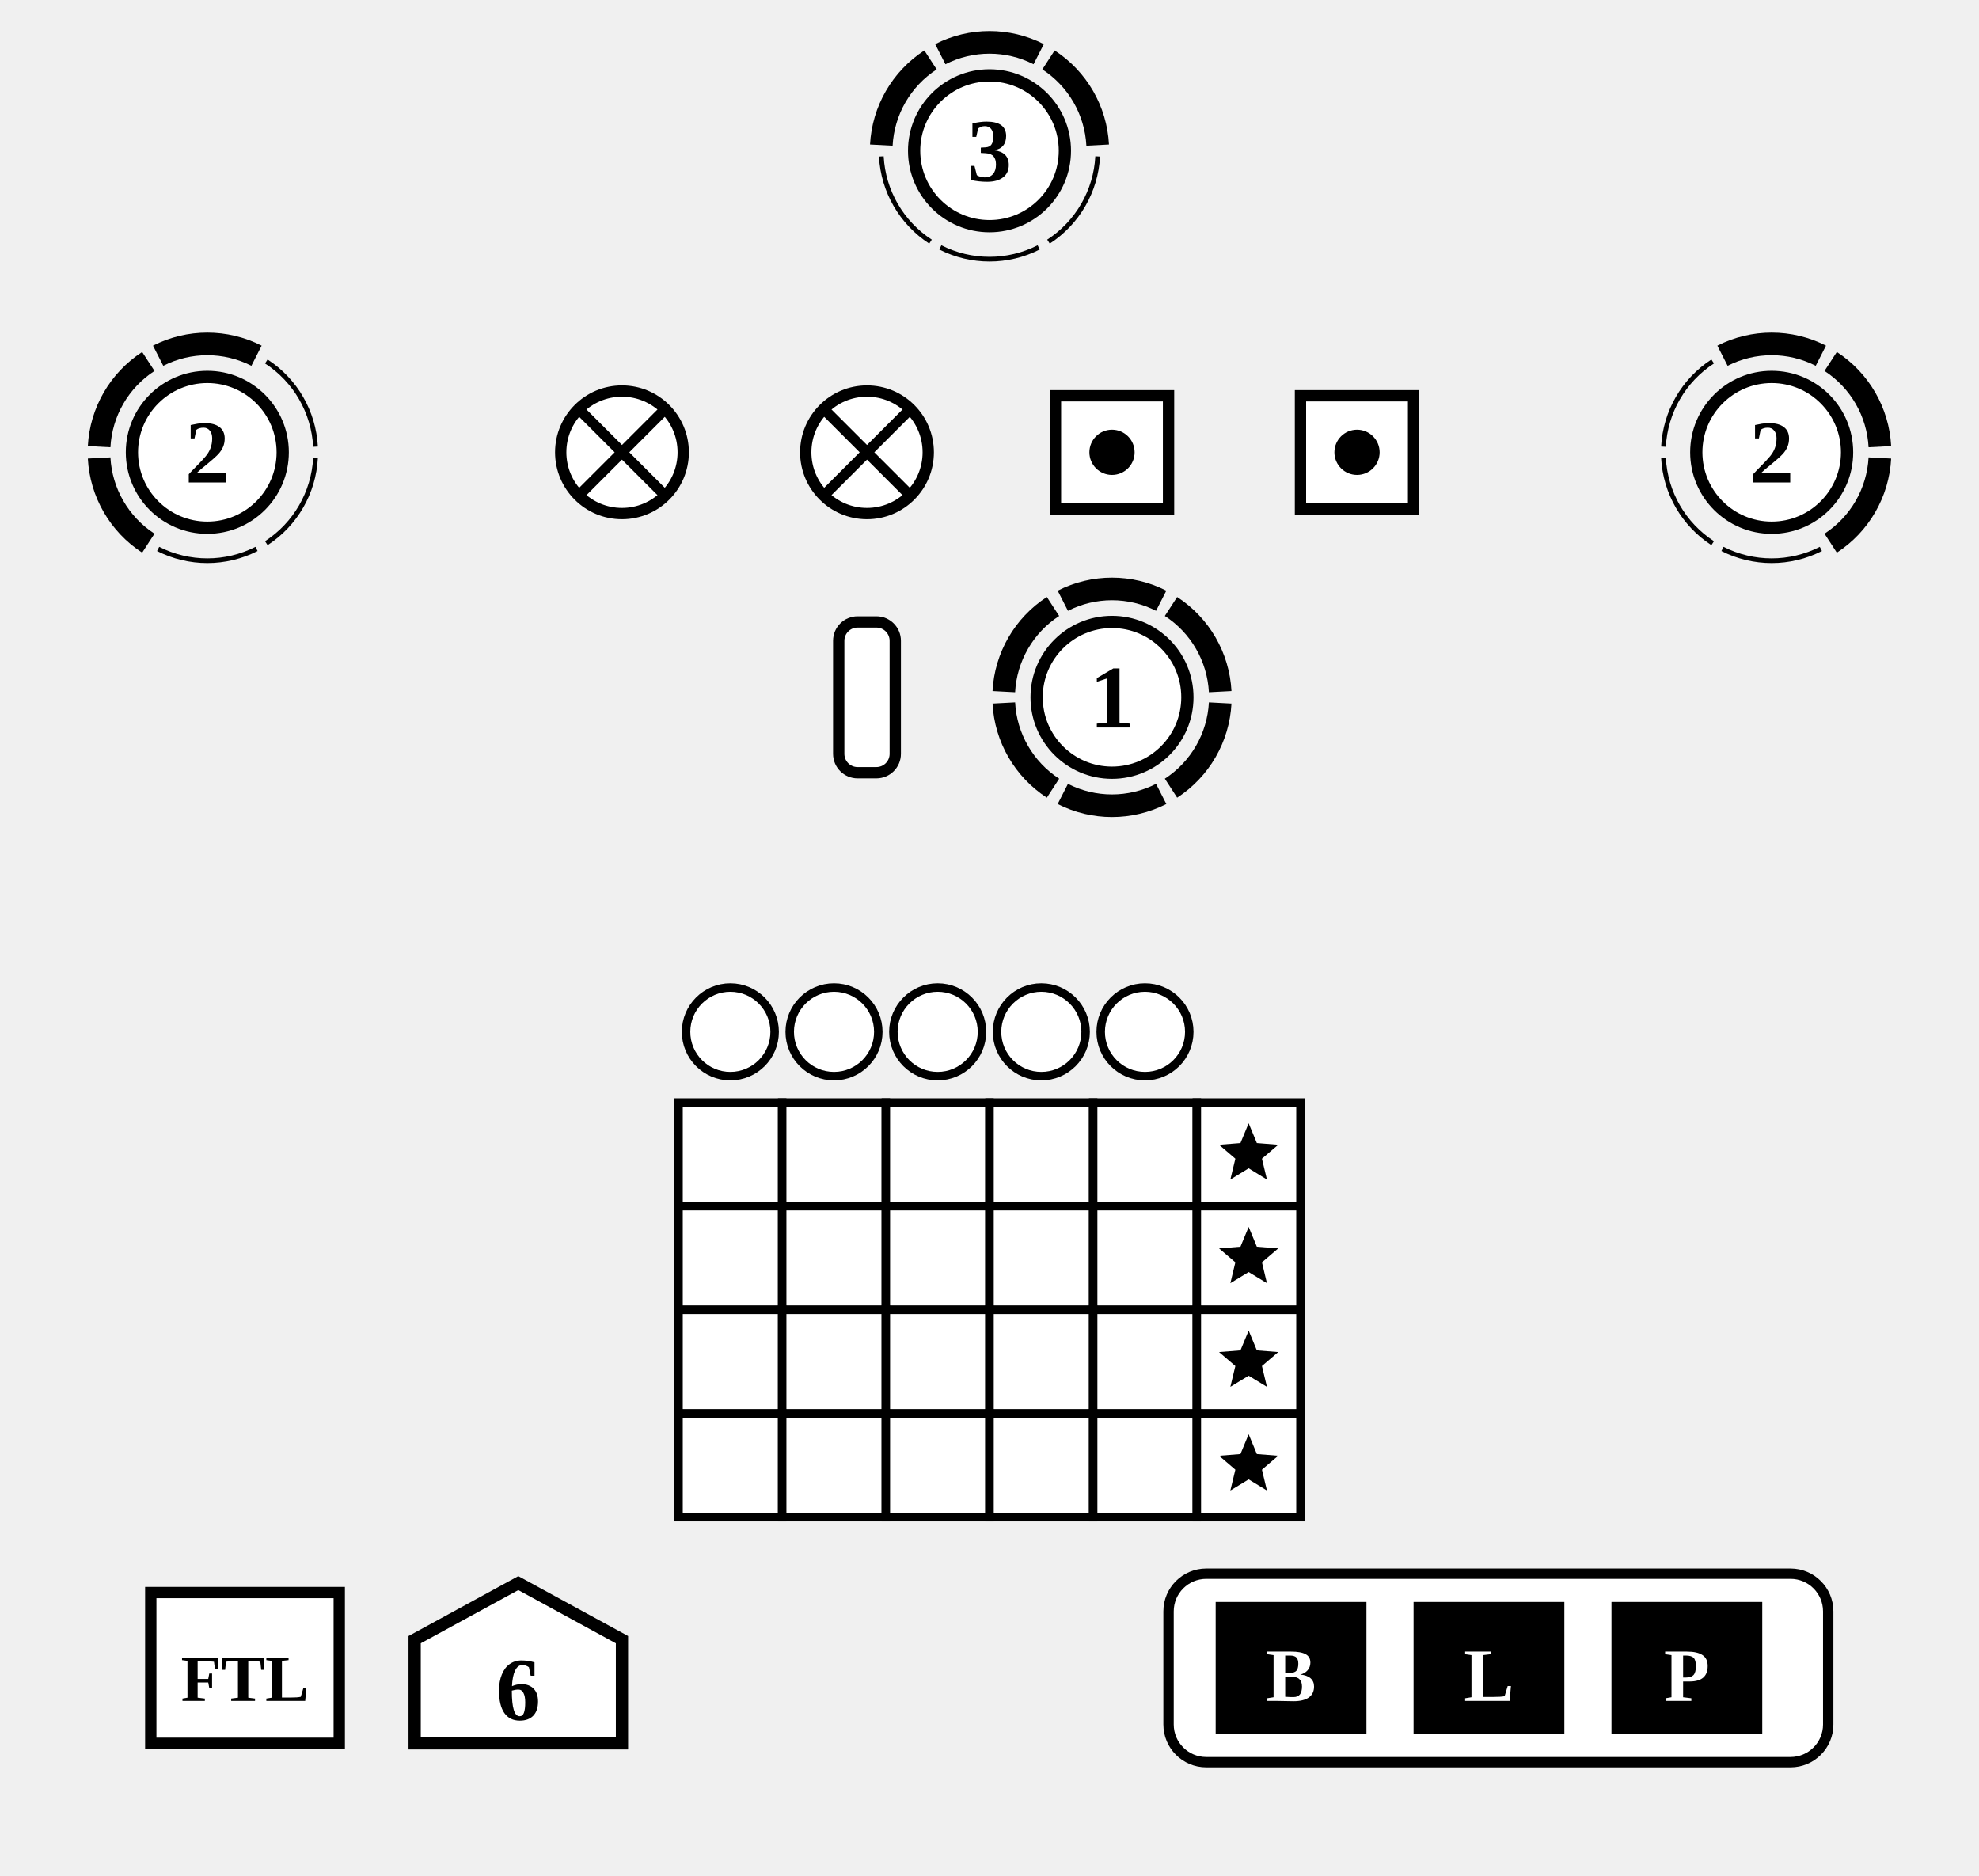
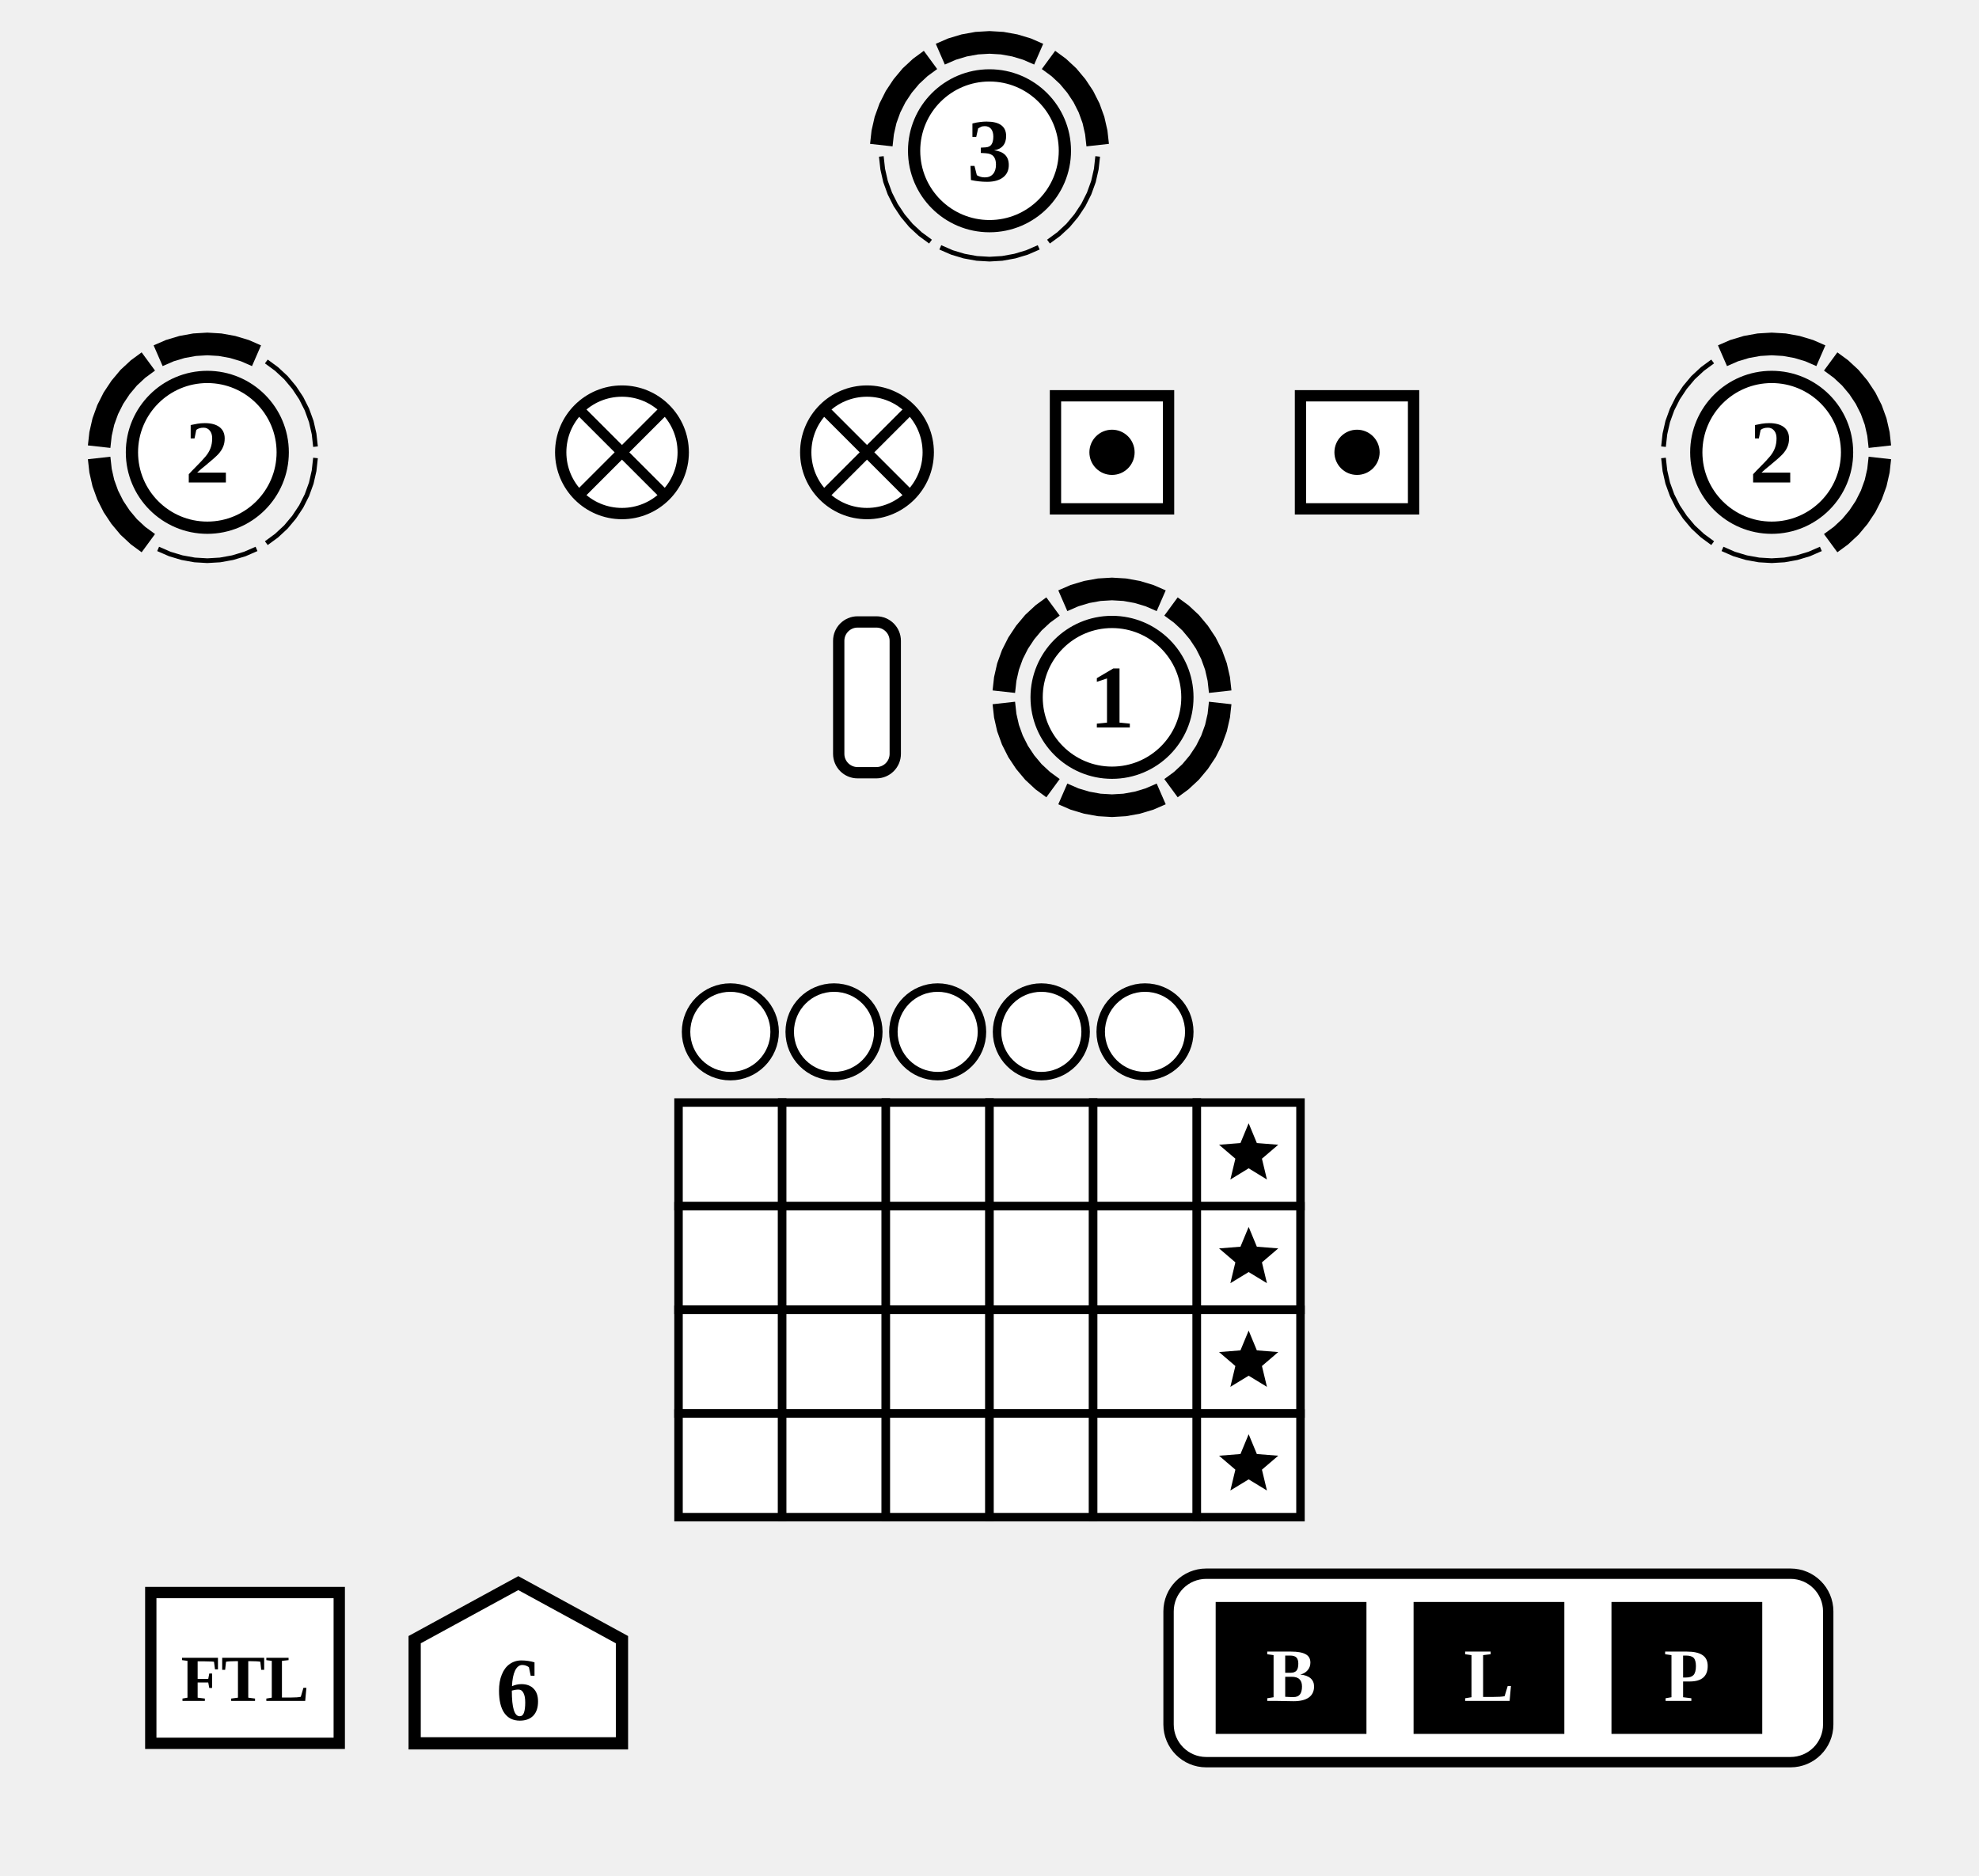
<svg xmlns="http://www.w3.org/2000/svg" viewBox="0 0 210 199" class="ssd">
  <circle cx="105" cy="16" r="8" fill="white" stroke="black" stroke-width="1.3" />
  <text x="105" y="19.2" font-size="9.5" text-anchor="middle" fill="black" font-weight="700">3</text>
-   <path d="M99.78 5.75 A11.5 11.5 0 0 1 110.22 5.75" fill="none" stroke="black" stroke-width="2.4" />
-   <path d="M111.26 6.36 A11.5 11.5 0 0 1 116.48 15.4" fill="none" stroke="black" stroke-width="2.4" />
-   <path d="M116.48 16.6 A11.5 11.5 0 0 1 111.26 25.64" fill="none" stroke="black" stroke-width="0.5" />
-   <path d="M110.22 26.25 A11.5 11.5 0 0 1 99.78 26.25" fill="none" stroke="black" stroke-width="0.5" />
-   <path d="M98.74 25.64 A11.5 11.5 0 0 1 93.52 16.6" fill="none" stroke="black" stroke-width="0.5" />
-   <path d="M93.52 15.4 A11.5 11.5 0 0 1 98.74 6.36" fill="none" stroke="black" stroke-width="2.4" />
+   <path d="M99.78 5.75 L101.02 5.21 L102.32 4.82 L103.65 4.58 L105 4.5 L106.35 4.58 L107.68 4.82 L108.98 5.21 L110.22 5.75" fill="none" stroke="black" stroke-width="2.4" />
+   <path d="M111.26 6.36 L112.35 7.16 L113.34 8.08 L114.21 9.12 L114.96 10.25 L115.57 11.46 L116.03 12.73 L116.33 14.05 L116.48 15.4" fill="none" stroke="black" stroke-width="2.4" />
+   <path d="M116.48 16.6 L116.33 17.95 L116.03 19.27 L115.57 20.54 L114.96 21.75 L114.21 22.88 L113.34 23.92 L112.35 24.84 L111.26 25.64" fill="none" stroke="black" stroke-width="0.5" />
+   <path d="M110.22 26.25 L108.98 26.79 L107.68 27.18 L106.35 27.42 L105 27.5 L103.65 27.42 L102.32 27.18 L101.02 26.79 L99.78 26.25" fill="none" stroke="black" stroke-width="0.5" />
+   <path d="M98.74 25.64 L97.65 24.84 L96.66 23.92 L95.79 22.88 L95.04 21.75 L94.43 20.54 L93.97 19.27 L93.67 17.95 L93.52 16.6" fill="none" stroke="black" stroke-width="0.5" />
+   <path d="M93.52 15.4 L93.67 14.05 L93.97 12.73 L94.43 11.46 L95.04 10.25 L95.79 9.12 L96.66 8.08 L97.65 7.16 L98.74 6.36" fill="none" stroke="black" stroke-width="2.4" />
  <circle cx="22" cy="48" r="8" fill="white" stroke="black" stroke-width="1.3" />
  <text x="22" y="51.2" font-size="9.5" text-anchor="middle" fill="black" font-weight="700">2</text>
-   <path d="M16.78 37.75 A11.5 11.5 0 0 1 27.22 37.75" fill="none" stroke="black" stroke-width="2.4" />
-   <path d="M28.26 38.36 A11.5 11.5 0 0 1 33.48 47.4" fill="none" stroke="black" stroke-width="0.5" />
-   <path d="M33.48 48.6 A11.5 11.5 0 0 1 28.26 57.64" fill="none" stroke="black" stroke-width="0.5" />
-   <path d="M27.22 58.25 A11.5 11.5 0 0 1 16.78 58.25" fill="none" stroke="black" stroke-width="0.5" />
-   <path d="M15.74 57.64 A11.5 11.5 0 0 1 10.52 48.6" fill="none" stroke="black" stroke-width="2.4" />
-   <path d="M10.52 47.4 A11.5 11.5 0 0 1 15.74 38.36" fill="none" stroke="black" stroke-width="2.4" />
+   <path d="M16.78 37.75 L18.02 37.21 L19.32 36.82 L20.65 36.58 L22 36.5 L23.35 36.58 L24.68 36.82 L25.98 37.21 L27.22 37.75" fill="none" stroke="black" stroke-width="2.4" />
+   <path d="M28.26 38.36 L29.35 39.16 L30.34 40.08 L31.21 41.12 L31.96 42.25 L32.57 43.46 L33.03 44.73 L33.33 46.05 L33.48 47.4" fill="none" stroke="black" stroke-width="0.5" />
+   <path d="M33.48 48.6 L33.33 49.95 L33.03 51.27 L32.57 52.54 L31.96 53.75 L31.21 54.88 L30.34 55.92 L29.35 56.84 L28.26 57.64" fill="none" stroke="black" stroke-width="0.5" />
+   <path d="M27.22 58.25 L25.98 58.79 L24.68 59.18 L23.35 59.42 L22 59.5 L20.65 59.42 L19.32 59.18 L18.02 58.79 L16.78 58.25" fill="none" stroke="black" stroke-width="0.5" />
+   <path d="M15.74 57.64 L14.65 56.84 L13.66 55.92 L12.79 54.88 L12.04 53.75 L11.43 52.54 L10.97 51.27 L10.67 49.95 L10.52 48.6" fill="none" stroke="black" stroke-width="2.4" />
+   <path d="M10.52 47.4 L10.67 46.05 L10.97 44.73 L11.43 43.46 L12.04 42.25 L12.79 41.12 L13.66 40.08 L14.65 39.16 L15.74 38.36" fill="none" stroke="black" stroke-width="2.4" />
  <circle cx="188" cy="48" r="8" fill="white" stroke="black" stroke-width="1.3" />
  <text x="188" y="51.2" font-size="9.5" text-anchor="middle" fill="black" font-weight="700">2</text>
-   <path d="M182.78 37.75 A11.5 11.5 0 0 1 193.22 37.75" fill="none" stroke="black" stroke-width="2.4" />
-   <path d="M194.26 38.36 A11.5 11.5 0 0 1 199.48 47.4" fill="none" stroke="black" stroke-width="2.4" />
-   <path d="M199.48 48.6 A11.5 11.5 0 0 1 194.26 57.64" fill="none" stroke="black" stroke-width="2.4" />
-   <path d="M193.22 58.25 A11.5 11.5 0 0 1 182.78 58.25" fill="none" stroke="black" stroke-width="0.5" />
-   <path d="M181.74 57.64 A11.5 11.5 0 0 1 176.52 48.6" fill="none" stroke="black" stroke-width="0.5" />
-   <path d="M176.52 47.4 A11.5 11.5 0 0 1 181.74 38.36" fill="none" stroke="black" stroke-width="0.5" />
+   <path d="M182.78 37.75 L184.02 37.21 L185.32 36.82 L186.65 36.58 L188 36.5 L189.35 36.58 L190.68 36.82 L191.98 37.21 L193.22 37.75" fill="none" stroke="black" stroke-width="2.4" />
+   <path d="M194.26 38.36 L195.35 39.16 L196.34 40.08 L197.21 41.12 L197.96 42.25 L198.57 43.46 L199.03 44.73 L199.33 46.05 L199.48 47.4" fill="none" stroke="black" stroke-width="2.4" />
+   <path d="M199.48 48.6 L199.33 49.95 L199.03 51.27 L198.57 52.54 L197.96 53.75 L197.21 54.88 L196.34 55.92 L195.35 56.84 L194.26 57.64" fill="none" stroke="black" stroke-width="2.4" />
+   <path d="M193.22 58.25 L191.98 58.79 L190.68 59.18 L189.35 59.42 L188 59.5 L186.65 59.42 L185.32 59.18 L184.02 58.79 L182.78 58.25" fill="none" stroke="black" stroke-width="0.5" />
+   <path d="M181.74 57.64 L180.65 56.84 L179.66 55.92 L178.79 54.88 L178.04 53.75 L177.43 52.54 L176.97 51.27 L176.67 49.95 L176.52 48.6" fill="none" stroke="black" stroke-width="0.5" />
+   <path d="M176.52 47.4 L176.67 46.05 L176.97 44.73 L177.43 43.46 L178.04 42.25 L178.79 41.12 L179.66 40.08 L180.65 39.16 L181.74 38.36" fill="none" stroke="black" stroke-width="0.5" />
  <circle cx="66" cy="48" r="6.5" fill="white" stroke="black" stroke-width="1.2" />
  <path d="M61.5 43.5 L70.5 52.5 M70.5 43.5 L61.5 52.5" fill="none" stroke="black" stroke-width="1.1" />
  <circle cx="92" cy="48" r="6.5" fill="white" stroke="black" stroke-width="1.2" />
  <path d="M87.5 43.5 L96.5 52.5 M96.5 43.5 L87.5 52.5" fill="none" stroke="black" stroke-width="1.1" />
  <rect x="112" y="42" width="12" height="12" fill="white" stroke="black" stroke-width="1.2" />
  <circle cx="118" cy="48" r="2.4" fill="black" stroke="none" stroke-width="0" />
  <rect x="138" y="42" width="12" height="12" fill="white" stroke="black" stroke-width="1.2" />
  <circle cx="144" cy="48" r="2.4" fill="black" stroke="none" stroke-width="0" />
  <rect x="89" y="66" width="6" height="16" rx="2" fill="white" stroke="black" stroke-width="1.2" />
  <circle cx="118" cy="74" r="8" fill="white" stroke="black" stroke-width="1.3" />
  <text x="118" y="77.2" font-size="9.5" text-anchor="middle" fill="black" font-weight="700">1</text>
-   <path d="M112.78 63.75 A11.5 11.5 0 0 1 123.22 63.75" fill="none" stroke="black" stroke-width="2.4" />
-   <path d="M124.26 64.36 A11.5 11.5 0 0 1 129.48 73.4" fill="none" stroke="black" stroke-width="2.4" />
-   <path d="M129.48 74.6 A11.5 11.5 0 0 1 124.26 83.64" fill="none" stroke="black" stroke-width="2.4" />
-   <path d="M123.22 84.25 A11.5 11.5 0 0 1 112.78 84.25" fill="none" stroke="black" stroke-width="2.4" />
-   <path d="M111.74 83.64 A11.5 11.5 0 0 1 106.52 74.6" fill="none" stroke="black" stroke-width="2.4" />
-   <path d="M106.52 73.4 A11.5 11.5 0 0 1 111.74 64.36" fill="none" stroke="black" stroke-width="2.4" />
+   <path d="M112.78 63.75 L114.02 63.21 L115.32 62.82 L116.65 62.58 L118 62.5 L119.35 62.58 L120.68 62.82 L121.98 63.21 L123.22 63.75" fill="none" stroke="black" stroke-width="2.4" />
+   <path d="M124.26 64.36 L125.35 65.16 L126.34 66.08 L127.21 67.12 L127.96 68.25 L128.57 69.46 L129.03 70.73 L129.33 72.05 L129.48 73.4" fill="none" stroke="black" stroke-width="2.4" />
+   <path d="M129.48 74.6 L129.33 75.95 L129.03 77.27 L128.57 78.54 L127.96 79.75 L127.21 80.88 L126.34 81.92 L125.35 82.84 L124.26 83.64" fill="none" stroke="black" stroke-width="2.4" />
+   <path d="M123.22 84.25 L121.98 84.79 L120.68 85.18 L119.35 85.42 L118 85.5 L116.65 85.42 L115.32 85.18 L114.02 84.79 L112.78 84.25" fill="none" stroke="black" stroke-width="2.4" />
+   <path d="M111.74 83.64 L110.65 82.84 L109.66 81.92 L108.79 80.88 L108.04 79.75 L107.43 78.54 L106.97 77.27 L106.67 75.95 L106.52 74.6" fill="none" stroke="black" stroke-width="2.4" />
+   <path d="M106.52 73.4 L106.67 72.05 L106.97 70.73 L107.43 69.46 L108.04 68.25 L108.79 67.12 L109.66 66.08 L110.65 65.16 L111.74 64.36" fill="none" stroke="black" stroke-width="2.4" />
  <circle cx="77.5" cy="109.5" r="4.7" fill="white" stroke="black" stroke-width="0.9" />
  <circle cx="88.5" cy="109.5" r="4.7" fill="white" stroke="black" stroke-width="0.9" />
  <circle cx="99.5" cy="109.5" r="4.7" fill="white" stroke="black" stroke-width="0.9" />
  <circle cx="110.5" cy="109.5" r="4.7" fill="white" stroke="black" stroke-width="0.9" />
  <circle cx="121.5" cy="109.5" r="4.7" fill="white" stroke="black" stroke-width="0.9" />
  <rect x="72" y="117" width="11" height="11" fill="white" stroke="black" stroke-width="0.9" />
  <rect x="83" y="117" width="11" height="11" fill="white" stroke="black" stroke-width="0.9" />
  <rect x="94" y="117" width="11" height="11" fill="white" stroke="black" stroke-width="0.9" />
  <rect x="105" y="117" width="11" height="11" fill="white" stroke="black" stroke-width="0.9" />
  <rect x="116" y="117" width="11" height="11" fill="white" stroke="black" stroke-width="0.9" />
  <rect x="127" y="117" width="11" height="11" fill="white" stroke="black" stroke-width="0.9" />
  <path d="M132.5 119.2L133.37 121.3L135.64 121.48L133.91 122.96L134.44 125.17L132.5 123.98L130.56 125.17L131.09 122.96L129.36 121.48L131.63 121.3Z" fill="black" stroke="none" stroke-width="0" />
  <rect x="72" y="128" width="11" height="11" fill="white" stroke="black" stroke-width="0.9" />
  <rect x="83" y="128" width="11" height="11" fill="white" stroke="black" stroke-width="0.9" />
  <rect x="94" y="128" width="11" height="11" fill="white" stroke="black" stroke-width="0.9" />
  <rect x="105" y="128" width="11" height="11" fill="white" stroke="black" stroke-width="0.9" />
  <rect x="116" y="128" width="11" height="11" fill="white" stroke="black" stroke-width="0.9" />
  <rect x="127" y="128" width="11" height="11" fill="white" stroke="black" stroke-width="0.9" />
  <path d="M132.5 130.2L133.37 132.3L135.64 132.48L133.91 133.96L134.44 136.17L132.5 134.99L130.56 136.17L131.09 133.96L129.36 132.48L131.63 132.3Z" fill="black" stroke="none" stroke-width="0" />
  <rect x="72" y="139" width="11" height="11" fill="white" stroke="black" stroke-width="0.9" />
  <rect x="83" y="139" width="11" height="11" fill="white" stroke="black" stroke-width="0.9" />
  <rect x="94" y="139" width="11" height="11" fill="white" stroke="black" stroke-width="0.9" />
  <rect x="105" y="139" width="11" height="11" fill="white" stroke="black" stroke-width="0.9" />
  <rect x="116" y="139" width="11" height="11" fill="white" stroke="black" stroke-width="0.9" />
  <rect x="127" y="139" width="11" height="11" fill="white" stroke="black" stroke-width="0.9" />
  <path d="M132.5 141.2L133.37 143.3L135.64 143.48L133.91 144.96L134.44 147.17L132.5 145.99L130.56 147.17L131.09 144.96L129.36 143.48L131.63 143.3Z" fill="black" stroke="none" stroke-width="0" />
  <rect x="72" y="150" width="11" height="11" fill="white" stroke="black" stroke-width="0.9" />
  <rect x="83" y="150" width="11" height="11" fill="white" stroke="black" stroke-width="0.9" />
  <rect x="94" y="150" width="11" height="11" fill="white" stroke="black" stroke-width="0.9" />
  <rect x="105" y="150" width="11" height="11" fill="white" stroke="black" stroke-width="0.9" />
  <rect x="116" y="150" width="11" height="11" fill="white" stroke="black" stroke-width="0.9" />
  <rect x="127" y="150" width="11" height="11" fill="white" stroke="black" stroke-width="0.9" />
  <path d="M132.5 152.2L133.37 154.3L135.64 154.48L133.91 155.96L134.44 158.17L132.5 156.99L130.56 158.17L131.09 155.96L129.36 154.48L131.63 154.3Z" fill="black" stroke="none" stroke-width="0" />
  <rect x="16" y="169" width="20" height="16" fill="white" stroke="black" stroke-width="1.2" />
  <text x="26" y="180.5" font-size="7" text-anchor="middle" fill="black" font-weight="700">FTL</text>
  <path d="M44 185 L44 174 L55 168 L66 174 L66 185 Z" fill="white" stroke="black" stroke-width="1.3" />
  <text x="55" y="182.5" font-size="9.5" text-anchor="middle" fill="black" font-weight="700">6</text>
  <rect x="124" y="167" width="70" height="20" rx="4" fill="white" stroke="black" stroke-width="1.1" />
  <rect x="129" y="170" width="16" height="14" fill="black" stroke="none" stroke-width="0" />
  <text x="137" y="180.5" font-size="8" text-anchor="middle" fill="white" font-weight="700">B</text>
  <rect x="150" y="170" width="16" height="14" fill="black" stroke="none" stroke-width="0" />
  <text x="158" y="180.5" font-size="8" text-anchor="middle" fill="white" font-weight="700">L</text>
  <rect x="171" y="170" width="16" height="14" fill="black" stroke="none" stroke-width="0" />
  <text x="179" y="180.5" font-size="8" text-anchor="middle" fill="white" font-weight="700">P</text>
</svg>
